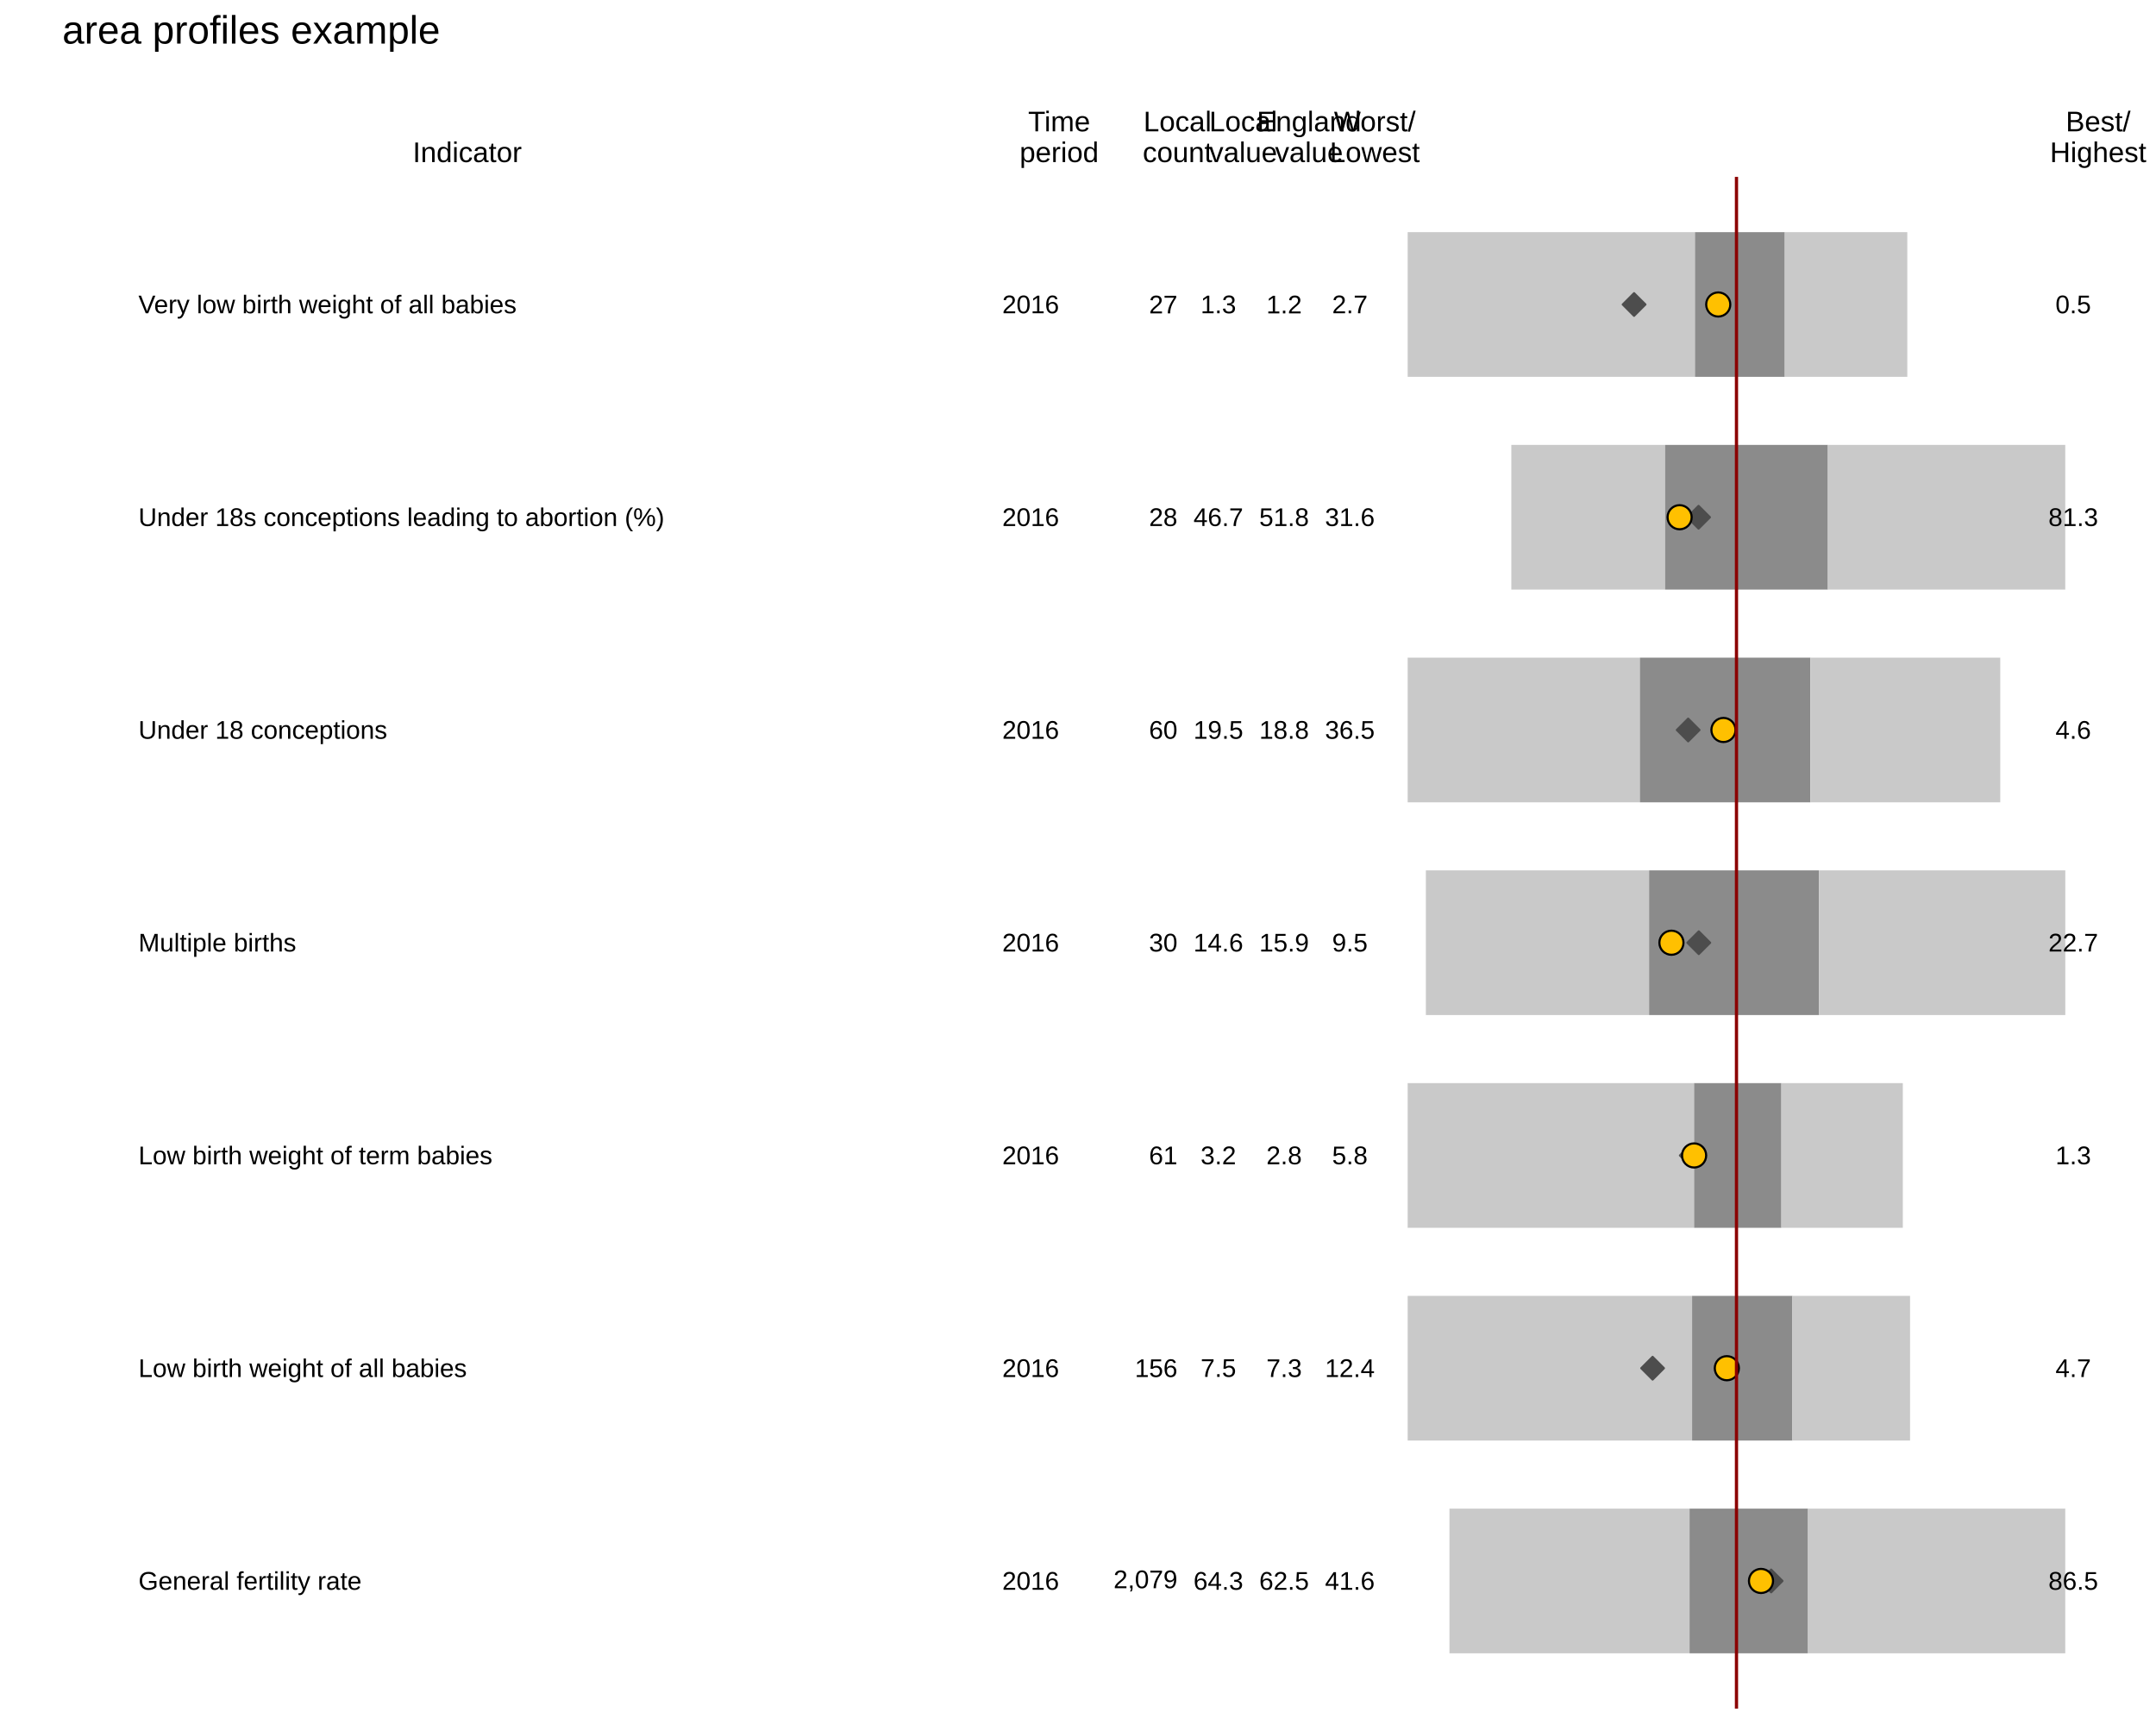
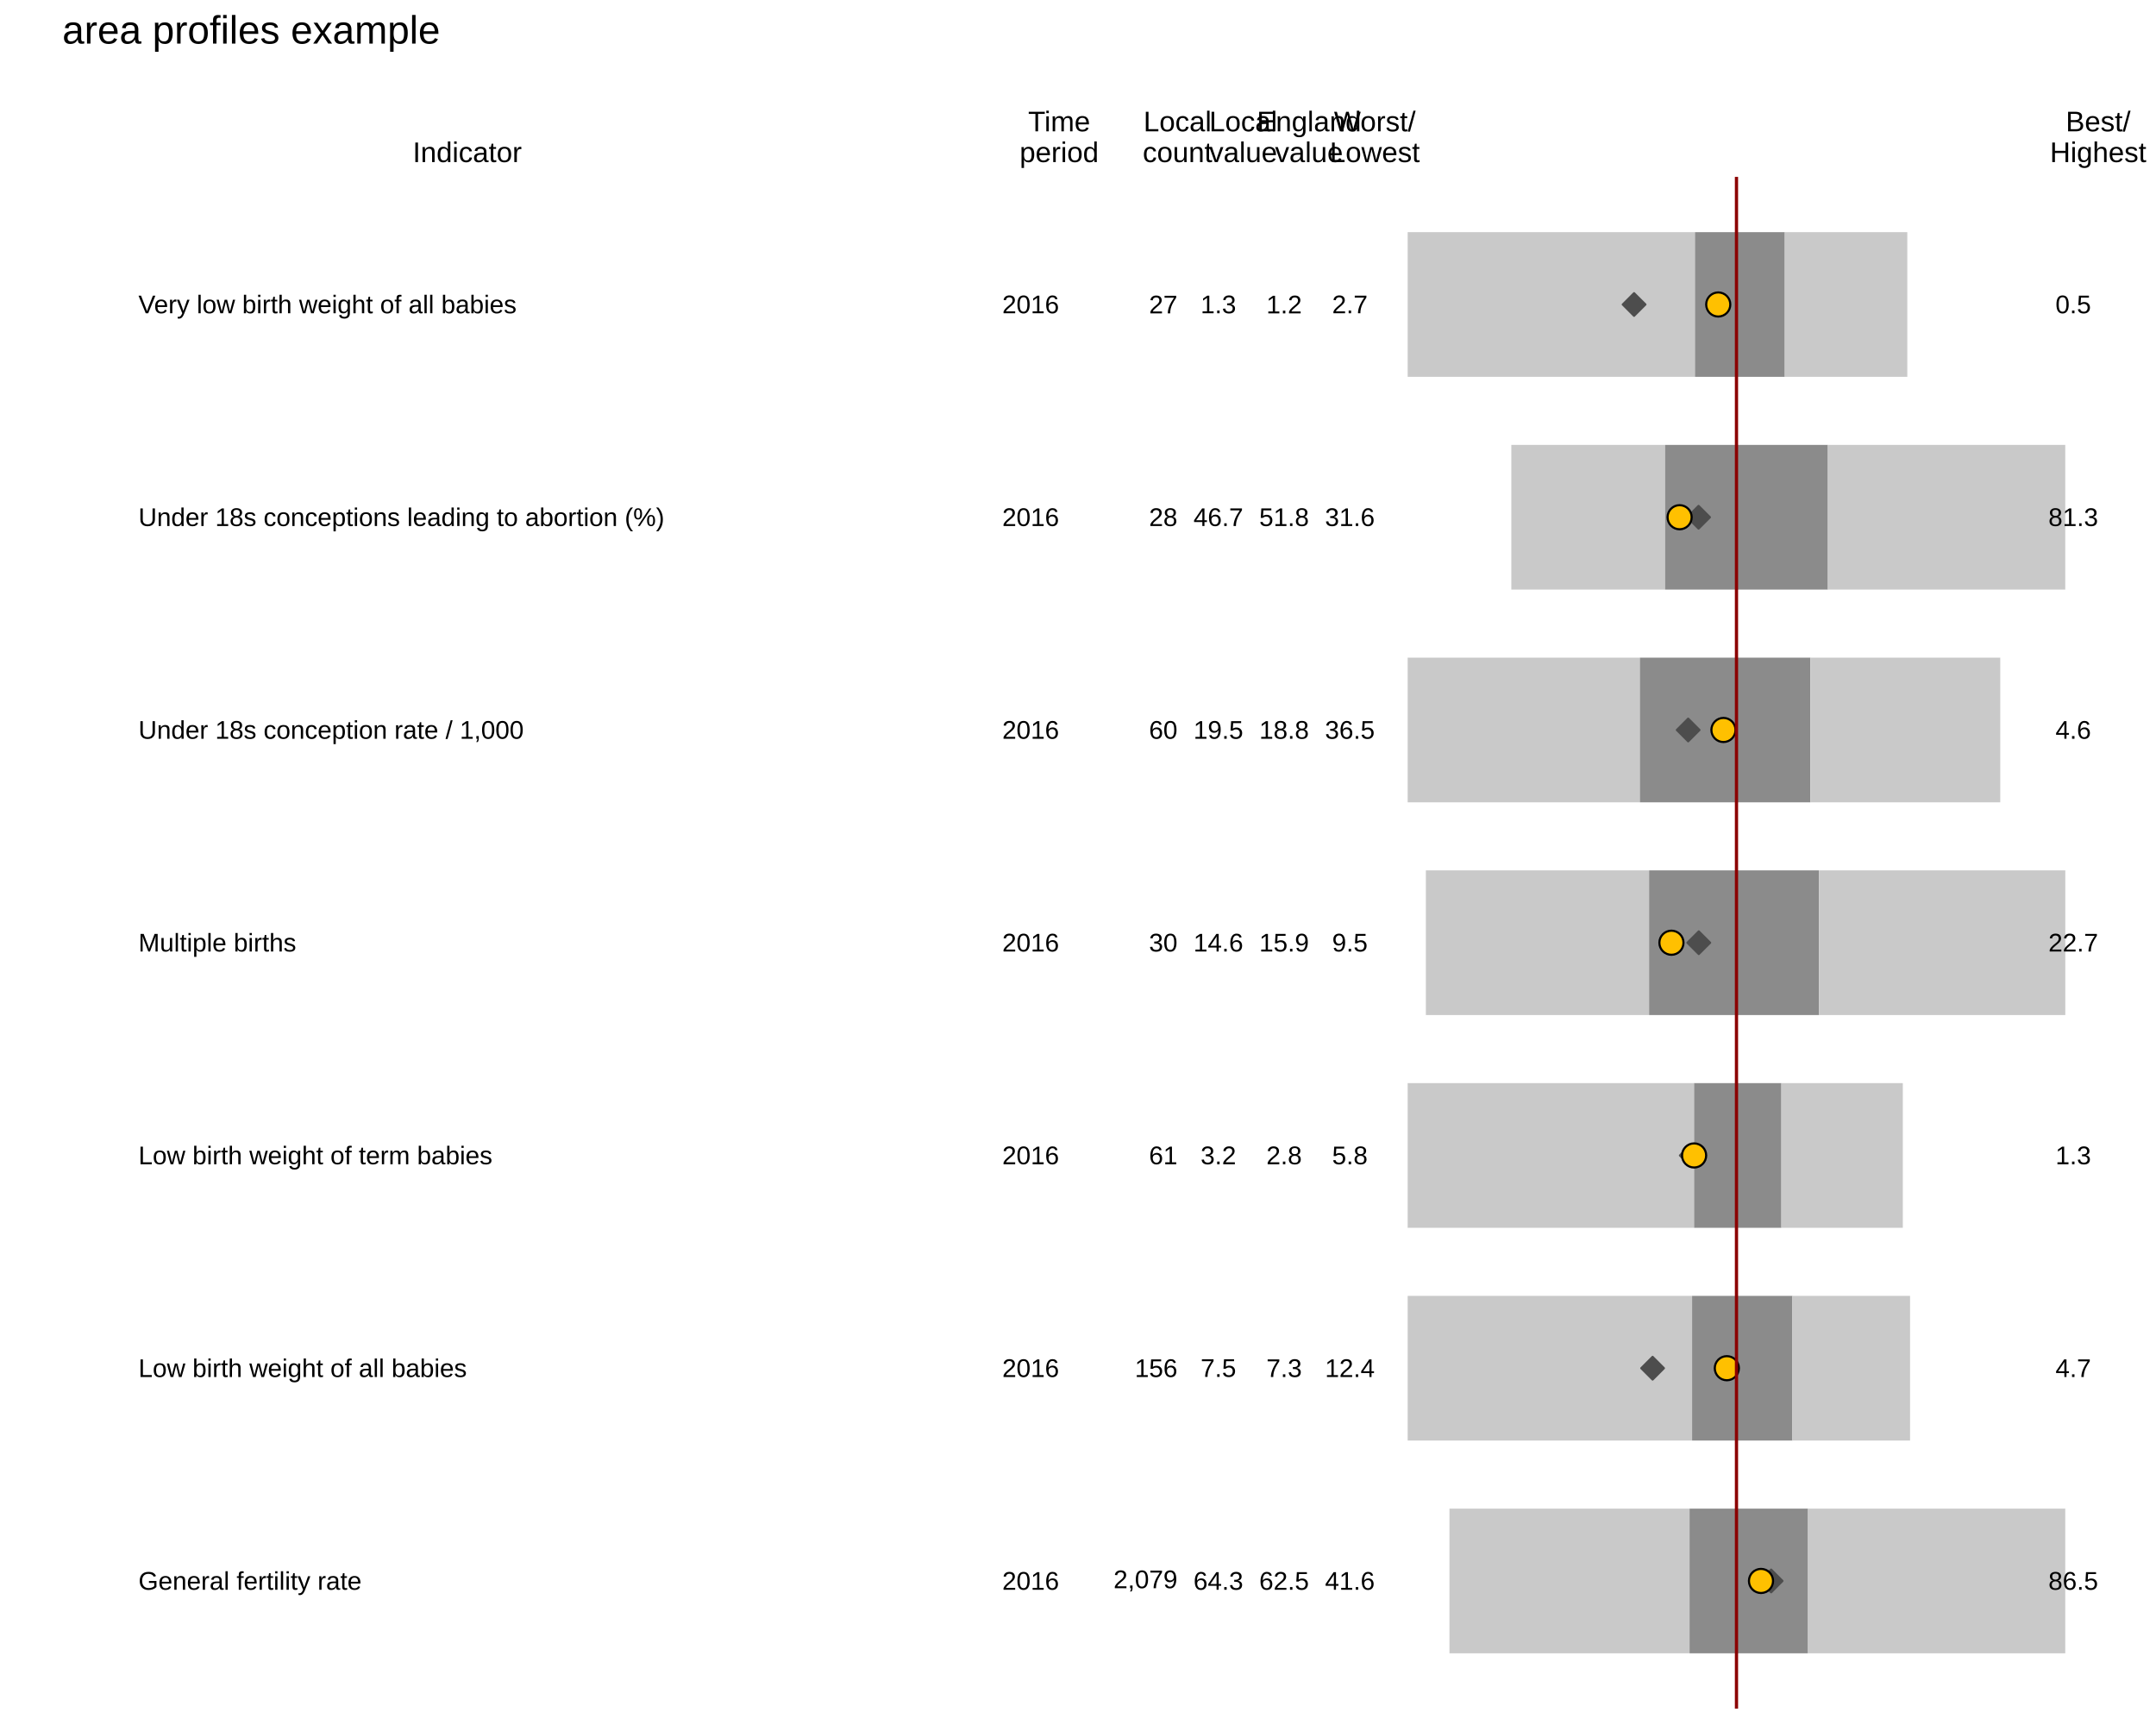
<svg xmlns="http://www.w3.org/2000/svg" viewBox="0 0 720.00 576.00">
  <defs>
    <style type="text/css">
    line, polyline, polygon, path, rect, circle {
      fill: none;
      stroke: #000000;
      stroke-linecap: round;
      stroke-linejoin: round;
      stroke-miterlimit: 10.00;
    }
  </style>
  </defs>
  <rect width="100%" height="100%" style="stroke: none; fill: #FFFFFF;" />
  <defs>
    <clipPath id="cpMjAuODB8NzE0LjUyfDU3MC41Mnw1OS4wNQ==">
      <rect x="20.80" y="59.05" width="693.72" height="511.47" />
    </clipPath>
  </defs>
  <rect x="470.09" y="503.75" width="13.96" height="48.31" style="stroke-width: 1.07; stroke: none; stroke-linecap: square; stroke-linejoin: miter; fill: #FFFFFF;" clip-path="url(#cpMjAuODB8NzE0LjUyfDU3MC41Mnw1OS4wNQ==)" />
  <rect x="484.05" y="503.75" width="80.18" height="48.31" style="stroke-width: 1.07; stroke: none; stroke-linecap: square; stroke-linejoin: miter; fill: #C9C9C9;" clip-path="url(#cpMjAuODB8NzE0LjUyfDU3MC41Mnw1OS4wNQ==)" />
  <rect x="564.23" y="503.75" width="39.56" height="48.31" style="stroke-width: 1.07; stroke: none; stroke-linecap: square; stroke-linejoin: miter; fill: #8B8B8B;" clip-path="url(#cpMjAuODB8NzE0LjUyfDU3MC41Mnw1OS4wNQ==)" />
  <rect x="603.79" y="503.75" width="85.91" height="48.31" style="stroke-width: 1.07; stroke: none; stroke-linecap: square; stroke-linejoin: miter; fill: #C9C9C9;" clip-path="url(#cpMjAuODB8NzE0LjUyfDU3MC41Mnw1OS4wNQ==)" />
  <rect x="470.09" y="432.71" width="0.00" height="48.31" style="stroke-width: 1.07; stroke: none; stroke-linecap: square; stroke-linejoin: miter; fill: #FFFFFF;" clip-path="url(#cpMjAuODB8NzE0LjUyfDU3MC41Mnw1OS4wNQ==)" />
  <rect x="470.09" y="432.71" width="94.99" height="48.31" style="stroke-width: 1.07; stroke: none; stroke-linecap: square; stroke-linejoin: miter; fill: #C9C9C9;" clip-path="url(#cpMjAuODB8NzE0LjUyfDU3MC41Mnw1OS4wNQ==)" />
  <rect x="565.08" y="432.71" width="33.50" height="48.31" style="stroke-width: 1.07; stroke: none; stroke-linecap: square; stroke-linejoin: miter; fill: #8B8B8B;" clip-path="url(#cpMjAuODB8NzE0LjUyfDU3MC41Mnw1OS4wNQ==)" />
  <rect x="598.57" y="432.71" width="39.30" height="48.31" style="stroke-width: 1.07; stroke: none; stroke-linecap: square; stroke-linejoin: miter; fill: #C9C9C9;" clip-path="url(#cpMjAuODB8NzE0LjUyfDU3MC41Mnw1OS4wNQ==)" />
  <rect x="470.09" y="361.67" width="0.00" height="48.31" style="stroke-width: 1.07; stroke: none; stroke-linecap: square; stroke-linejoin: miter; fill: #FFFFFF;" clip-path="url(#cpMjAuODB8NzE0LjUyfDU3MC41Mnw1OS4wNQ==)" />
  <rect x="470.09" y="361.67" width="95.66" height="48.31" style="stroke-width: 1.07; stroke: none; stroke-linecap: square; stroke-linejoin: miter; fill: #C9C9C9;" clip-path="url(#cpMjAuODB8NzE0LjUyfDU3MC41Mnw1OS4wNQ==)" />
  <rect x="565.75" y="361.67" width="29.15" height="48.31" style="stroke-width: 1.07; stroke: none; stroke-linecap: square; stroke-linejoin: miter; fill: #8B8B8B;" clip-path="url(#cpMjAuODB8NzE0LjUyfDU3MC41Mnw1OS4wNQ==)" />
  <rect x="594.90" y="361.67" width="40.55" height="48.31" style="stroke-width: 1.07; stroke: none; stroke-linecap: square; stroke-linejoin: miter; fill: #C9C9C9;" clip-path="url(#cpMjAuODB8NzE0LjUyfDU3MC41Mnw1OS4wNQ==)" />
  <rect x="470.09" y="290.63" width="6.08" height="48.31" style="stroke-width: 1.07; stroke: none; stroke-linecap: square; stroke-linejoin: miter; fill: #FFFFFF;" clip-path="url(#cpMjAuODB8NzE0LjUyfDU3MC41Mnw1OS4wNQ==)" />
  <rect x="476.17" y="290.63" width="74.55" height="48.31" style="stroke-width: 1.07; stroke: none; stroke-linecap: square; stroke-linejoin: miter; fill: #C9C9C9;" clip-path="url(#cpMjAuODB8NzE0LjUyfDU3MC41Mnw1OS4wNQ==)" />
  <rect x="550.72" y="290.63" width="56.73" height="48.31" style="stroke-width: 1.07; stroke: none; stroke-linecap: square; stroke-linejoin: miter; fill: #8B8B8B;" clip-path="url(#cpMjAuODB8NzE0LjUyfDU3MC41Mnw1OS4wNQ==)" />
  <rect x="607.45" y="290.63" width="82.26" height="48.31" style="stroke-width: 1.07; stroke: none; stroke-linecap: square; stroke-linejoin: miter; fill: #C9C9C9;" clip-path="url(#cpMjAuODB8NzE0LjUyfDU3MC41Mnw1OS4wNQ==)" />
  <rect x="470.09" y="219.60" width="0.00" height="48.31" style="stroke-width: 1.07; stroke: none; stroke-linecap: square; stroke-linejoin: miter; fill: #FFFFFF;" clip-path="url(#cpMjAuODB8NzE0LjUyfDU3MC41Mnw1OS4wNQ==)" />
  <rect x="470.09" y="219.60" width="77.55" height="48.31" style="stroke-width: 1.07; stroke: none; stroke-linecap: square; stroke-linejoin: miter; fill: #C9C9C9;" clip-path="url(#cpMjAuODB8NzE0LjUyfDU3MC41Mnw1OS4wNQ==)" />
  <rect x="547.64" y="219.60" width="56.92" height="48.31" style="stroke-width: 1.07; stroke: none; stroke-linecap: square; stroke-linejoin: miter; fill: #8B8B8B;" clip-path="url(#cpMjAuODB8NzE0LjUyfDU3MC41Mnw1OS4wNQ==)" />
  <rect x="604.56" y="219.60" width="63.43" height="48.31" style="stroke-width: 1.07; stroke: none; stroke-linecap: square; stroke-linejoin: miter; fill: #C9C9C9;" clip-path="url(#cpMjAuODB8NzE0LjUyfDU3MC41Mnw1OS4wNQ==)" />
  <rect x="470.09" y="148.56" width="34.62" height="48.31" style="stroke-width: 1.07; stroke: none; stroke-linecap: square; stroke-linejoin: miter; fill: #FFFFFF;" clip-path="url(#cpMjAuODB8NzE0LjUyfDU3MC41Mnw1OS4wNQ==)" />
  <rect x="504.71" y="148.56" width="51.37" height="48.31" style="stroke-width: 1.07; stroke: none; stroke-linecap: square; stroke-linejoin: miter; fill: #C9C9C9;" clip-path="url(#cpMjAuODB8NzE0LjUyfDU3MC41Mnw1OS4wNQ==)" />
  <rect x="556.07" y="148.56" width="54.35" height="48.31" style="stroke-width: 1.07; stroke: none; stroke-linecap: square; stroke-linejoin: miter; fill: #8B8B8B;" clip-path="url(#cpMjAuODB8NzE0LjUyfDU3MC41Mnw1OS4wNQ==)" />
  <rect x="610.42" y="148.56" width="79.28" height="48.31" style="stroke-width: 1.07; stroke: none; stroke-linecap: square; stroke-linejoin: miter; fill: #C9C9C9;" clip-path="url(#cpMjAuODB8NzE0LjUyfDU3MC41Mnw1OS4wNQ==)" />
  <rect x="470.09" y="77.52" width="0.00" height="48.31" style="stroke-width: 1.07; stroke: none; stroke-linecap: square; stroke-linejoin: miter; fill: #FFFFFF;" clip-path="url(#cpMjAuODB8NzE0LjUyfDU3MC41Mnw1OS4wNQ==)" />
  <rect x="470.09" y="77.52" width="95.95" height="48.31" style="stroke-width: 1.07; stroke: none; stroke-linecap: square; stroke-linejoin: miter; fill: #C9C9C9;" clip-path="url(#cpMjAuODB8NzE0LjUyfDU3MC41Mnw1OS4wNQ==)" />
  <rect x="566.04" y="77.52" width="30.00" height="48.31" style="stroke-width: 1.07; stroke: none; stroke-linecap: square; stroke-linejoin: miter; fill: #8B8B8B;" clip-path="url(#cpMjAuODB8NzE0LjUyfDU3MC41Mnw1OS4wNQ==)" />
  <rect x="596.04" y="77.52" width="40.91" height="48.31" style="stroke-width: 1.07; stroke: none; stroke-linecap: square; stroke-linejoin: miter; fill: #C9C9C9;" clip-path="url(#cpMjAuODB8NzE0LjUyfDU3MC41Mnw1OS4wNQ==)" />
  <polygon points="591.48,531.69 595.26,527.90 591.48,524.11 587.69,527.90 " style="stroke-width: 0.71; stroke: #4D4D4D; fill: #4D4D4D;" clip-path="url(#cpMjAuODB8NzE0LjUyfDU3MC41Mnw1OS4wNQ==)" />
  <polygon points="551.89,460.65 555.67,456.86 551.89,453.07 548.10,456.86 " style="stroke-width: 0.71; stroke: #4D4D4D; fill: #4D4D4D;" clip-path="url(#cpMjAuODB8NzE0LjUyfDU3MC41Mnw1OS4wNQ==)" />
  <polygon points="564.80,389.61 568.59,385.82 564.80,382.04 561.02,385.82 " style="stroke-width: 0.71; stroke: #4D4D4D; fill: #4D4D4D;" clip-path="url(#cpMjAuODB8NzE0LjUyfDU3MC41Mnw1OS4wNQ==)" />
  <polygon points="567.31,318.57 571.10,314.79 567.31,311.00 563.52,314.79 " style="stroke-width: 0.71; stroke: #4D4D4D; fill: #4D4D4D;" clip-path="url(#cpMjAuODB8NzE0LjUyfDU3MC41Mnw1OS4wNQ==)" />
  <polygon points="563.77,247.54 567.55,243.75 563.77,239.96 559.98,243.75 " style="stroke-width: 0.71; stroke: #4D4D4D; fill: #4D4D4D;" clip-path="url(#cpMjAuODB8NzE0LjUyfDU3MC41Mnw1OS4wNQ==)" />
  <polygon points="567.24,176.50 571.03,172.71 567.24,168.92 563.45,172.71 " style="stroke-width: 0.71; stroke: #4D4D4D; fill: #4D4D4D;" clip-path="url(#cpMjAuODB8NzE0LjUyfDU3MC41Mnw1OS4wNQ==)" />
  <polygon points="545.70,105.46 549.49,101.67 545.70,97.89 541.92,101.67 " style="stroke-width: 0.71; stroke: #4D4D4D; fill: #4D4D4D;" clip-path="url(#cpMjAuODB8NzE0LjUyfDU3MC41Mnw1OS4wNQ==)" />
  <circle cx="588.09" cy="527.90" r="3.02pt" style="stroke-width: 0.71; fill: #FFC000;" clip-path="url(#cpMjAuODB8NzE0LjUyfDU3MC41Mnw1OS4wNQ==)" />
  <circle cx="576.68" cy="456.86" r="3.02pt" style="stroke-width: 0.71; fill: #FFC000;" clip-path="url(#cpMjAuODB8NzE0LjUyfDU3MC41Mnw1OS4wNQ==)" />
  <circle cx="565.75" cy="385.82" r="3.02pt" style="stroke-width: 0.71; fill: #FFC000;" clip-path="url(#cpMjAuODB8NzE0LjUyfDU3MC41Mnw1OS4wNQ==)" />
  <circle cx="558.18" cy="314.79" r="3.02pt" style="stroke-width: 0.71; fill: #FFC000;" clip-path="url(#cpMjAuODB8NzE0LjUyfDU3MC41Mnw1OS4wNQ==)" />
  <circle cx="575.55" cy="243.75" r="3.02pt" style="stroke-width: 0.71; fill: #FFC000;" clip-path="url(#cpMjAuODB8NzE0LjUyfDU3MC41Mnw1OS4wNQ==)" />
  <circle cx="560.91" cy="172.71" r="3.02pt" style="stroke-width: 0.71; fill: #FFC000;" clip-path="url(#cpMjAuODB8NzE0LjUyfDU3MC41Mnw1OS4wNQ==)" />
  <circle cx="573.81" cy="101.67" r="3.02pt" style="stroke-width: 0.71; fill: #FFC000;" clip-path="url(#cpMjAuODB8NzE0LjUyfDU3MC41Mnw1OS4wNQ==)" />
  <line x1="579.90" y1="570.52" x2="579.90" y2="59.05" style="stroke-width: 1.07; stroke: #8B0000; stroke-linecap: butt;" clip-path="url(#cpMjAuODB8NzE0LjUyfDU3MC41Mnw1OS4wNQ==)" />
  <g clip-path="url(#cpMjAuODB8NzE0LjUyfDU3MC41Mnw1OS4wNQ==)">
    <text x="684.06" y="530.84" style="font-size: 8.54px; font-family: Liberation Sans;" textLength="16.62px" lengthAdjust="spacingAndGlyphs">86.5</text>
  </g>
  <g clip-path="url(#cpMjAuODB8NzE0LjUyfDU3MC41Mnw1OS4wNQ==)">
    <text x="442.48" y="530.84" style="font-size: 8.54px; font-family: Liberation Sans;" textLength="16.62px" lengthAdjust="spacingAndGlyphs">41.6</text>
  </g>
  <g clip-path="url(#cpMjAuODB8NzE0LjUyfDU3MC41Mnw1OS4wNQ==)">
    <text x="686.43" y="459.80" style="font-size: 8.54px; font-family: Liberation Sans;" textLength="14.25px" lengthAdjust="spacingAndGlyphs">4.7 </text>
  </g>
  <g clip-path="url(#cpMjAuODB8NzE0LjUyfDU3MC41Mnw1OS4wNQ==)">
    <text x="442.48" y="459.80" style="font-size: 8.54px; font-family: Liberation Sans;" textLength="16.62px" lengthAdjust="spacingAndGlyphs">12.4</text>
  </g>
  <g clip-path="url(#cpMjAuODB8NzE0LjUyfDU3MC41Mnw1OS4wNQ==)">
    <text x="686.43" y="388.76" style="font-size: 8.54px; font-family: Liberation Sans;" textLength="14.25px" lengthAdjust="spacingAndGlyphs">1.3 </text>
  </g>
  <g clip-path="url(#cpMjAuODB8NzE0LjUyfDU3MC41Mnw1OS4wNQ==)">
    <text x="444.86" y="388.76" style="font-size: 8.54px; font-family: Liberation Sans;" textLength="14.25px" lengthAdjust="spacingAndGlyphs">5.8 </text>
  </g>
  <g clip-path="url(#cpMjAuODB8NzE0LjUyfDU3MC41Mnw1OS4wNQ==)">
    <text x="684.06" y="317.72" style="font-size: 8.54px; font-family: Liberation Sans;" textLength="16.62px" lengthAdjust="spacingAndGlyphs">22.7</text>
  </g>
  <g clip-path="url(#cpMjAuODB8NzE0LjUyfDU3MC41Mnw1OS4wNQ==)">
    <text x="444.86" y="317.72" style="font-size: 8.54px; font-family: Liberation Sans;" textLength="14.25px" lengthAdjust="spacingAndGlyphs">9.5 </text>
  </g>
  <g clip-path="url(#cpMjAuODB8NzE0LjUyfDU3MC41Mnw1OS4wNQ==)">
    <text x="686.43" y="246.69" style="font-size: 8.54px; font-family: Liberation Sans;" textLength="14.25px" lengthAdjust="spacingAndGlyphs">4.6 </text>
  </g>
  <g clip-path="url(#cpMjAuODB8NzE0LjUyfDU3MC41Mnw1OS4wNQ==)">
    <text x="442.48" y="246.69" style="font-size: 8.54px; font-family: Liberation Sans;" textLength="16.62px" lengthAdjust="spacingAndGlyphs">36.5</text>
  </g>
  <g clip-path="url(#cpMjAuODB8NzE0LjUyfDU3MC41Mnw1OS4wNQ==)">
    <text x="684.06" y="175.65" style="font-size: 8.54px; font-family: Liberation Sans;" textLength="16.62px" lengthAdjust="spacingAndGlyphs">81.3</text>
  </g>
  <g clip-path="url(#cpMjAuODB8NzE0LjUyfDU3MC41Mnw1OS4wNQ==)">
    <text x="442.48" y="175.65" style="font-size: 8.54px; font-family: Liberation Sans;" textLength="16.62px" lengthAdjust="spacingAndGlyphs">31.6</text>
  </g>
  <g clip-path="url(#cpMjAuODB8NzE0LjUyfDU3MC41Mnw1OS4wNQ==)">
    <text x="686.43" y="104.61" style="font-size: 8.54px; font-family: Liberation Sans;" textLength="14.25px" lengthAdjust="spacingAndGlyphs">0.5 </text>
  </g>
  <g clip-path="url(#cpMjAuODB8NzE0LjUyfDU3MC41Mnw1OS4wNQ==)">
    <text x="444.86" y="104.61" style="font-size: 8.54px; font-family: Liberation Sans;" textLength="14.25px" lengthAdjust="spacingAndGlyphs">2.7 </text>
  </g>
  <g clip-path="url(#cpMjAuODB8NzE0LjUyfDU3MC41Mnw1OS4wNQ==)">
    <text x="420.52" y="530.84" style="font-size: 8.54px; font-family: Liberation Sans;" textLength="16.62px" lengthAdjust="spacingAndGlyphs">62.5</text>
  </g>
  <g clip-path="url(#cpMjAuODB8NzE0LjUyfDU3MC41Mnw1OS4wNQ==)">
    <text x="422.90" y="459.80" style="font-size: 8.54px; font-family: Liberation Sans;" textLength="14.25px" lengthAdjust="spacingAndGlyphs">7.3 </text>
  </g>
  <g clip-path="url(#cpMjAuODB8NzE0LjUyfDU3MC41Mnw1OS4wNQ==)">
    <text x="422.90" y="388.76" style="font-size: 8.54px; font-family: Liberation Sans;" textLength="14.25px" lengthAdjust="spacingAndGlyphs">2.8 </text>
  </g>
  <g clip-path="url(#cpMjAuODB8NzE0LjUyfDU3MC41Mnw1OS4wNQ==)">
    <text x="420.52" y="317.72" style="font-size: 8.54px; font-family: Liberation Sans;" textLength="16.62px" lengthAdjust="spacingAndGlyphs">15.9</text>
  </g>
  <g clip-path="url(#cpMjAuODB8NzE0LjUyfDU3MC41Mnw1OS4wNQ==)">
    <text x="420.52" y="246.69" style="font-size: 8.54px; font-family: Liberation Sans;" textLength="16.62px" lengthAdjust="spacingAndGlyphs">18.8</text>
  </g>
  <g clip-path="url(#cpMjAuODB8NzE0LjUyfDU3MC41Mnw1OS4wNQ==)">
    <text x="420.52" y="175.65" style="font-size: 8.54px; font-family: Liberation Sans;" textLength="16.62px" lengthAdjust="spacingAndGlyphs">51.8</text>
  </g>
  <g clip-path="url(#cpMjAuODB8NzE0LjUyfDU3MC41Mnw1OS4wNQ==)">
    <text x="422.90" y="104.65" style="font-size: 8.54px; font-family: Liberation Sans;" textLength="14.25px" lengthAdjust="spacingAndGlyphs">1.2 </text>
  </g>
  <g clip-path="url(#cpMjAuODB8NzE0LjUyfDU3MC41Mnw1OS4wNQ==)">
    <text x="398.56" y="530.84" style="font-size: 8.54px; font-family: Liberation Sans;" textLength="16.62px" lengthAdjust="spacingAndGlyphs">64.3</text>
  </g>
  <g clip-path="url(#cpMjAuODB8NzE0LjUyfDU3MC41Mnw1OS4wNQ==)">
    <text x="400.94" y="459.76" style="font-size: 8.54px; font-family: Liberation Sans;" textLength="14.25px" lengthAdjust="spacingAndGlyphs">7.5 </text>
  </g>
  <g clip-path="url(#cpMjAuODB8NzE0LjUyfDU3MC41Mnw1OS4wNQ==)">
    <text x="400.94" y="388.76" style="font-size: 8.54px; font-family: Liberation Sans;" textLength="14.25px" lengthAdjust="spacingAndGlyphs">3.2 </text>
  </g>
  <g clip-path="url(#cpMjAuODB8NzE0LjUyfDU3MC41Mnw1OS4wNQ==)">
    <text x="398.56" y="317.72" style="font-size: 8.54px; font-family: Liberation Sans;" textLength="16.62px" lengthAdjust="spacingAndGlyphs">14.6</text>
  </g>
  <g clip-path="url(#cpMjAuODB8NzE0LjUyfDU3MC41Mnw1OS4wNQ==)">
    <text x="398.56" y="246.69" style="font-size: 8.54px; font-family: Liberation Sans;" textLength="16.62px" lengthAdjust="spacingAndGlyphs">19.5</text>
  </g>
  <g clip-path="url(#cpMjAuODB8NzE0LjUyfDU3MC41Mnw1OS4wNQ==)">
    <text x="398.56" y="175.65" style="font-size: 8.54px; font-family: Liberation Sans;" textLength="16.62px" lengthAdjust="spacingAndGlyphs">46.7</text>
  </g>
  <g clip-path="url(#cpMjAuODB8NzE0LjUyfDU3MC41Mnw1OS4wNQ==)">
    <text x="400.94" y="104.61" style="font-size: 8.54px; font-family: Liberation Sans;" textLength="14.25px" lengthAdjust="spacingAndGlyphs">1.3 </text>
  </g>
  <g clip-path="url(#cpMjAuODB8NzE0LjUyfDU3MC41Mnw1OS4wNQ==)">
    <text x="371.85" y="530.33" style="font-size: 8.54px; font-family: Liberation Sans;" textLength="21.38px" lengthAdjust="spacingAndGlyphs">2,079</text>
  </g>
  <g clip-path="url(#cpMjAuODB8NzE0LjUyfDU3MC41Mnw1OS4wNQ==)">
    <text x="378.97" y="459.80" style="font-size: 8.54px; font-family: Liberation Sans;" textLength="14.25px" lengthAdjust="spacingAndGlyphs">156</text>
  </g>
  <g clip-path="url(#cpMjAuODB8NzE0LjUyfDU3MC41Mnw1OS4wNQ==)">
    <text x="383.72" y="388.76" style="font-size: 8.54px; font-family: Liberation Sans;" textLength="9.50px" lengthAdjust="spacingAndGlyphs">61</text>
  </g>
  <g clip-path="url(#cpMjAuODB8NzE0LjUyfDU3MC41Mnw1OS4wNQ==)">
    <text x="383.72" y="317.72" style="font-size: 8.54px; font-family: Liberation Sans;" textLength="9.50px" lengthAdjust="spacingAndGlyphs">30</text>
  </g>
  <g clip-path="url(#cpMjAuODB8NzE0LjUyfDU3MC41Mnw1OS4wNQ==)">
    <text x="383.72" y="246.69" style="font-size: 8.54px; font-family: Liberation Sans;" textLength="9.50px" lengthAdjust="spacingAndGlyphs">60</text>
  </g>
  <g clip-path="url(#cpMjAuODB8NzE0LjUyfDU3MC41Mnw1OS4wNQ==)">
    <text x="383.72" y="175.65" style="font-size: 8.54px; font-family: Liberation Sans;" textLength="9.50px" lengthAdjust="spacingAndGlyphs">28</text>
  </g>
  <g clip-path="url(#cpMjAuODB8NzE0LjUyfDU3MC41Mnw1OS4wNQ==)">
    <text x="383.72" y="104.65" style="font-size: 8.54px; font-family: Liberation Sans;" textLength="9.50px" lengthAdjust="spacingAndGlyphs">27</text>
  </g>
  <g clip-path="url(#cpMjAuODB8NzE0LjUyfDU3MC41Mnw1OS4wNQ==)">
    <text x="334.69" y="530.84" style="font-size: 8.54px; font-family: Liberation Sans;" textLength="19.00px" lengthAdjust="spacingAndGlyphs">2016</text>
  </g>
  <g clip-path="url(#cpMjAuODB8NzE0LjUyfDU3MC41Mnw1OS4wNQ==)">
    <text x="334.69" y="459.80" style="font-size: 8.54px; font-family: Liberation Sans;" textLength="19.00px" lengthAdjust="spacingAndGlyphs">2016</text>
  </g>
  <g clip-path="url(#cpMjAuODB8NzE0LjUyfDU3MC41Mnw1OS4wNQ==)">
    <text x="334.69" y="388.76" style="font-size: 8.54px; font-family: Liberation Sans;" textLength="19.00px" lengthAdjust="spacingAndGlyphs">2016</text>
  </g>
  <g clip-path="url(#cpMjAuODB8NzE0LjUyfDU3MC41Mnw1OS4wNQ==)">
    <text x="334.69" y="317.72" style="font-size: 8.54px; font-family: Liberation Sans;" textLength="19.00px" lengthAdjust="spacingAndGlyphs">2016</text>
  </g>
  <g clip-path="url(#cpMjAuODB8NzE0LjUyfDU3MC41Mnw1OS4wNQ==)">
    <text x="334.69" y="246.69" style="font-size: 8.54px; font-family: Liberation Sans;" textLength="19.00px" lengthAdjust="spacingAndGlyphs">2016</text>
  </g>
  <g clip-path="url(#cpMjAuODB8NzE0LjUyfDU3MC41Mnw1OS4wNQ==)">
    <text x="334.69" y="175.65" style="font-size: 8.54px; font-family: Liberation Sans;" textLength="19.00px" lengthAdjust="spacingAndGlyphs">2016</text>
  </g>
  <g clip-path="url(#cpMjAuODB8NzE0LjUyfDU3MC41Mnw1OS4wNQ==)">
    <text x="334.69" y="104.61" style="font-size: 8.54px; font-family: Liberation Sans;" textLength="19.00px" lengthAdjust="spacingAndGlyphs">2016</text>
  </g>
  <g clip-path="url(#cpMjAuODB8NzE0LjUyfDU3MC41Mnw1OS4wNQ==)">
    <text x="46.23" y="530.84" style="font-size: 8.54px; font-family: Liberation Sans;" textLength="76.88px" lengthAdjust="spacingAndGlyphs">General fertility rate </text>
  </g>
  <g clip-path="url(#cpMjAuODB8NzE0LjUyfDU3MC41Mnw1OS4wNQ==)">
    <text x="46.23" y="459.80" style="font-size: 8.54px; font-family: Liberation Sans;" textLength="109.62px" lengthAdjust="spacingAndGlyphs">Low birth weight of all babies</text>
  </g>
  <g clip-path="url(#cpMjAuODB8NzE0LjUyfDU3MC41Mnw1OS4wNQ==)">
    <text x="46.23" y="388.76" style="font-size: 8.54px; font-family: Liberation Sans;" textLength="118.17px" lengthAdjust="spacingAndGlyphs">Low birth weight of term babies</text>
  </g>
  <g clip-path="url(#cpMjAuODB8NzE0LjUyfDU3MC41Mnw1OS4wNQ==)">
    <text x="46.23" y="317.72" style="font-size: 8.54px; font-family: Liberation Sans;" textLength="52.66px" lengthAdjust="spacingAndGlyphs">Multiple births</text>
  </g>
  <g clip-path="url(#cpMjAuODB8NzE0LjUyfDU3MC41Mnw1OS4wNQ==)">
-     <text x="46.23" y="246.69" style="font-size: 8.54px; font-family: Liberation Sans;" textLength="83.06px" lengthAdjust="spacingAndGlyphs">Under 18 conceptions</text>
+     <text x="46.23" y="246.69" style="font-size: 8.54px; font-family: Liberation Sans;" textLength="128.66px" lengthAdjust="spacingAndGlyphs">Under 18s conception rate / 1,000</text>
  </g>
  <g clip-path="url(#cpMjAuODB8NzE0LjUyfDU3MC41Mnw1OS4wNQ==)">
    <text x="46.23" y="175.65" style="font-size: 8.54px; font-family: Liberation Sans;" textLength="175.61px" lengthAdjust="spacingAndGlyphs">Under 18s conceptions leading to abortion (%)</text>
  </g>
  <g clip-path="url(#cpMjAuODB8NzE0LjUyfDU3MC41Mnw1OS4wNQ==)">
    <text x="46.23" y="104.61" style="font-size: 8.54px; font-family: Liberation Sans;" textLength="126.22px" lengthAdjust="spacingAndGlyphs">Very low birth weight of all babies</text>
  </g>
  <defs>
    <clipPath id="cpMC4wMHw3MjAuMDB8NTc2LjAwfDAuMDA=">
      <rect x="0.00" y="0.00" width="720.00" height="576.00" />
    </clipPath>
  </defs>
  <g clip-path="url(#cpMC4wMHw3MjAuMDB8NTc2LjAwfDAuMDA=)">
    <text x="137.83" y="54.12" style="font-size: 9.50px; font-family: Liberation Sans;" textLength="36.42px" lengthAdjust="spacingAndGlyphs">Indicator</text>
  </g>
  <g clip-path="url(#cpMC4wMHw3MjAuMDB8NTc2LjAwfDAuMDA=)">
    <text x="343.33" y="43.85" style="font-size: 9.50px; font-family: Liberation Sans;" textLength="20.73px" lengthAdjust="spacingAndGlyphs">Time</text>
  </g>
  <g clip-path="url(#cpMC4wMHw3MjAuMDB8NTc2LjAwfDAuMDA=)">
    <text x="340.50" y="54.12" style="font-size: 9.50px; font-family: Liberation Sans;" textLength="26.39px" lengthAdjust="spacingAndGlyphs">period</text>
  </g>
  <g clip-path="url(#cpMC4wMHw3MjAuMDB8NTc2LjAwfDAuMDA=)">
    <text x="381.87" y="43.85" style="font-size: 9.50px; font-family: Liberation Sans;" textLength="22.70px" lengthAdjust="spacingAndGlyphs">Local</text>
  </g>
  <g clip-path="url(#cpMC4wMHw3MjAuMDB8NTc2LjAwfDAuMDA=)">
    <text x="381.61" y="54.12" style="font-size: 9.50px; font-family: Liberation Sans;" textLength="23.23px" lengthAdjust="spacingAndGlyphs">count</text>
  </g>
  <g clip-path="url(#cpMC4wMHw3MjAuMDB8NTc2LjAwfDAuMDA=)">
    <text x="403.83" y="43.85" style="font-size: 9.50px; font-family: Liberation Sans;" textLength="22.70px" lengthAdjust="spacingAndGlyphs">Local</text>
  </g>
  <g clip-path="url(#cpMC4wMHw3MjAuMDB8NTc2LjAwfDAuMDA=)">
    <text x="403.83" y="54.12" style="font-size: 9.50px; font-family: Liberation Sans;" textLength="22.70px" lengthAdjust="spacingAndGlyphs">value</text>
  </g>
  <g clip-path="url(#cpMC4wMHw3MjAuMDB8NTc2LjAwfDAuMDA=)">
    <text x="419.72" y="43.85" style="font-size: 9.50px; font-family: Liberation Sans;" textLength="34.86px" lengthAdjust="spacingAndGlyphs">England</text>
  </g>
  <g clip-path="url(#cpMC4wMHw3MjAuMDB8NTc2LjAwfDAuMDA=)">
    <text x="425.80" y="54.12" style="font-size: 9.50px; font-family: Liberation Sans;" textLength="22.70px" lengthAdjust="spacingAndGlyphs">value</text>
  </g>
  <g clip-path="url(#cpMC4wMHw3MjAuMDB8NTc2LjAwfDAuMDA=)">
    <text x="445.48" y="43.85" style="font-size: 9.50px; font-family: Liberation Sans;" textLength="27.27px" lengthAdjust="spacingAndGlyphs">Worst/</text>
  </g>
  <g clip-path="url(#cpMC4wMHw3MjAuMDB8NTc2LjAwfDAuMDA=)">
    <text x="444.06" y="54.12" style="font-size: 9.50px; font-family: Liberation Sans;" textLength="30.09px" lengthAdjust="spacingAndGlyphs">Lowest</text>
  </g>
  <g clip-path="url(#cpMC4wMHw3MjAuMDB8NTc2LjAwfDAuMDA=)">
    <text x="689.86" y="43.85" style="font-size: 9.50px; font-family: Liberation Sans;" textLength="21.66px" lengthAdjust="spacingAndGlyphs">Best/</text>
  </g>
  <g clip-path="url(#cpMC4wMHw3MjAuMDB8NTc2LjAwfDAuMDA=)">
    <text x="684.58" y="54.12" style="font-size: 9.50px; font-family: Liberation Sans;" textLength="32.20px" lengthAdjust="spacingAndGlyphs">Highest</text>
  </g>
  <g clip-path="url(#cpMC4wMHw3MjAuMDB8NTc2LjAwfDAuMDA=)">
    <text x="20.80" y="14.56" style="font-size: 13.20px; font-family: Liberation Sans;" textLength="126.02px" lengthAdjust="spacingAndGlyphs">area profiles example</text>
  </g>
</svg>
